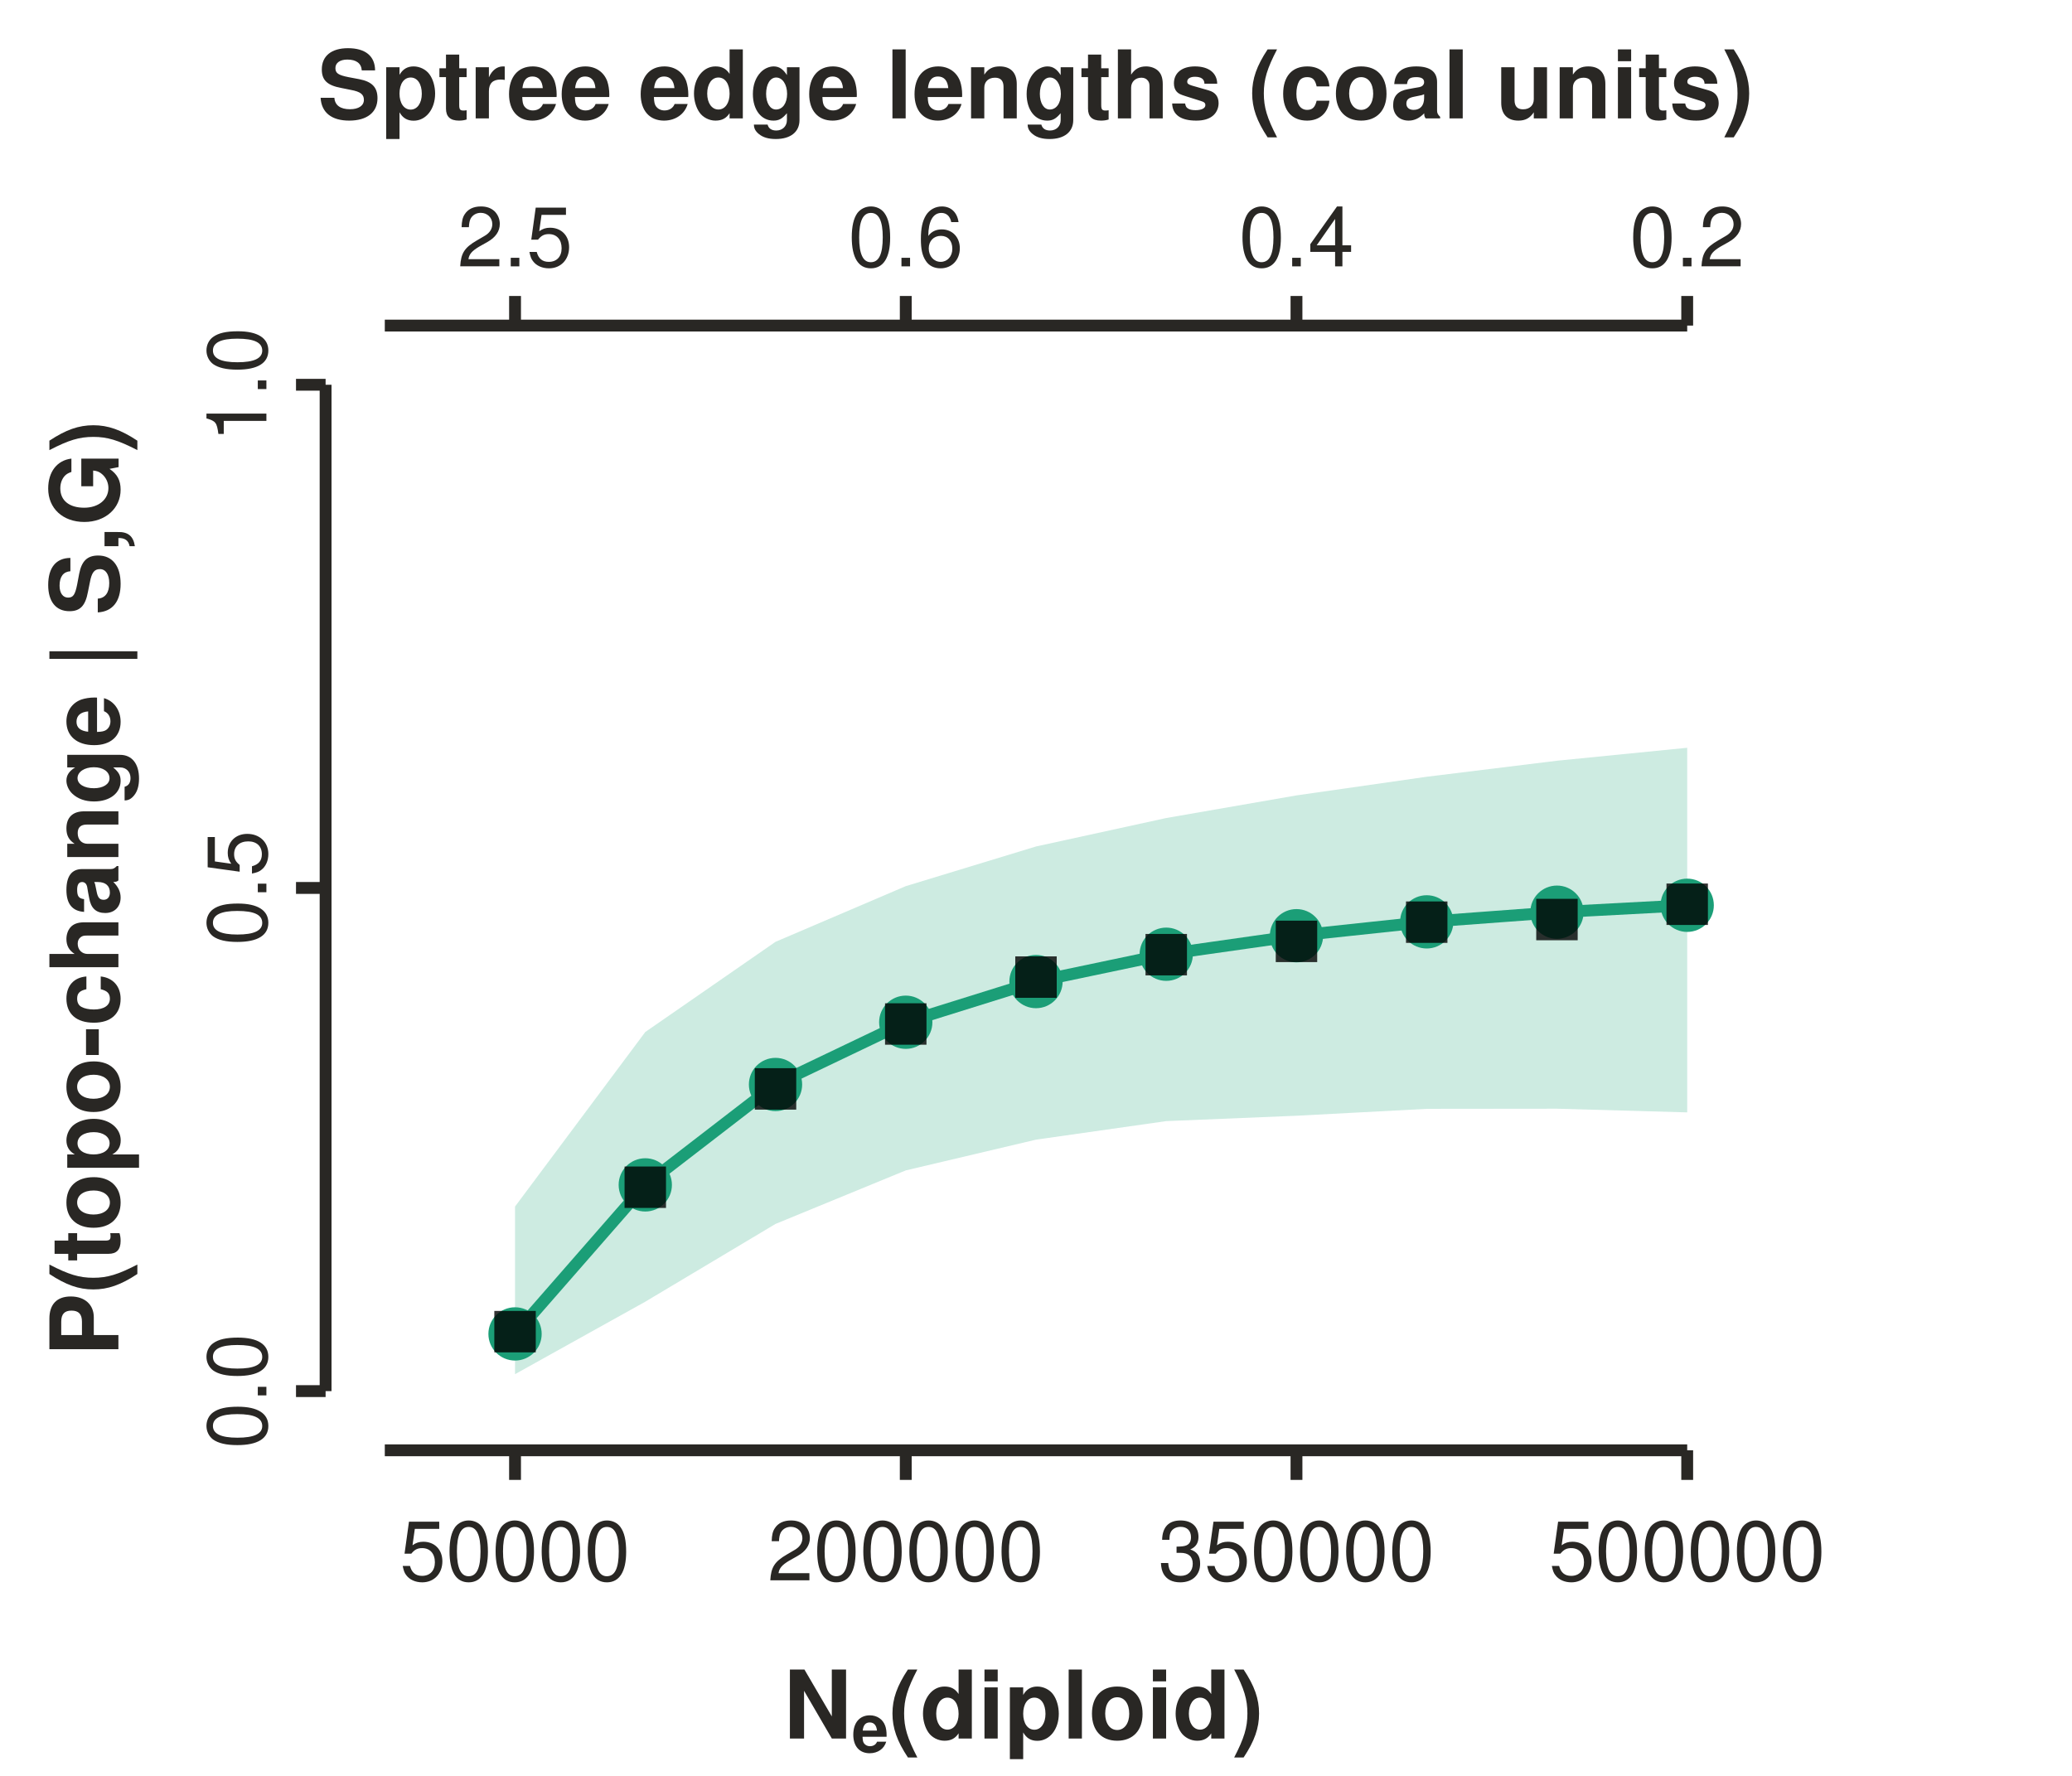
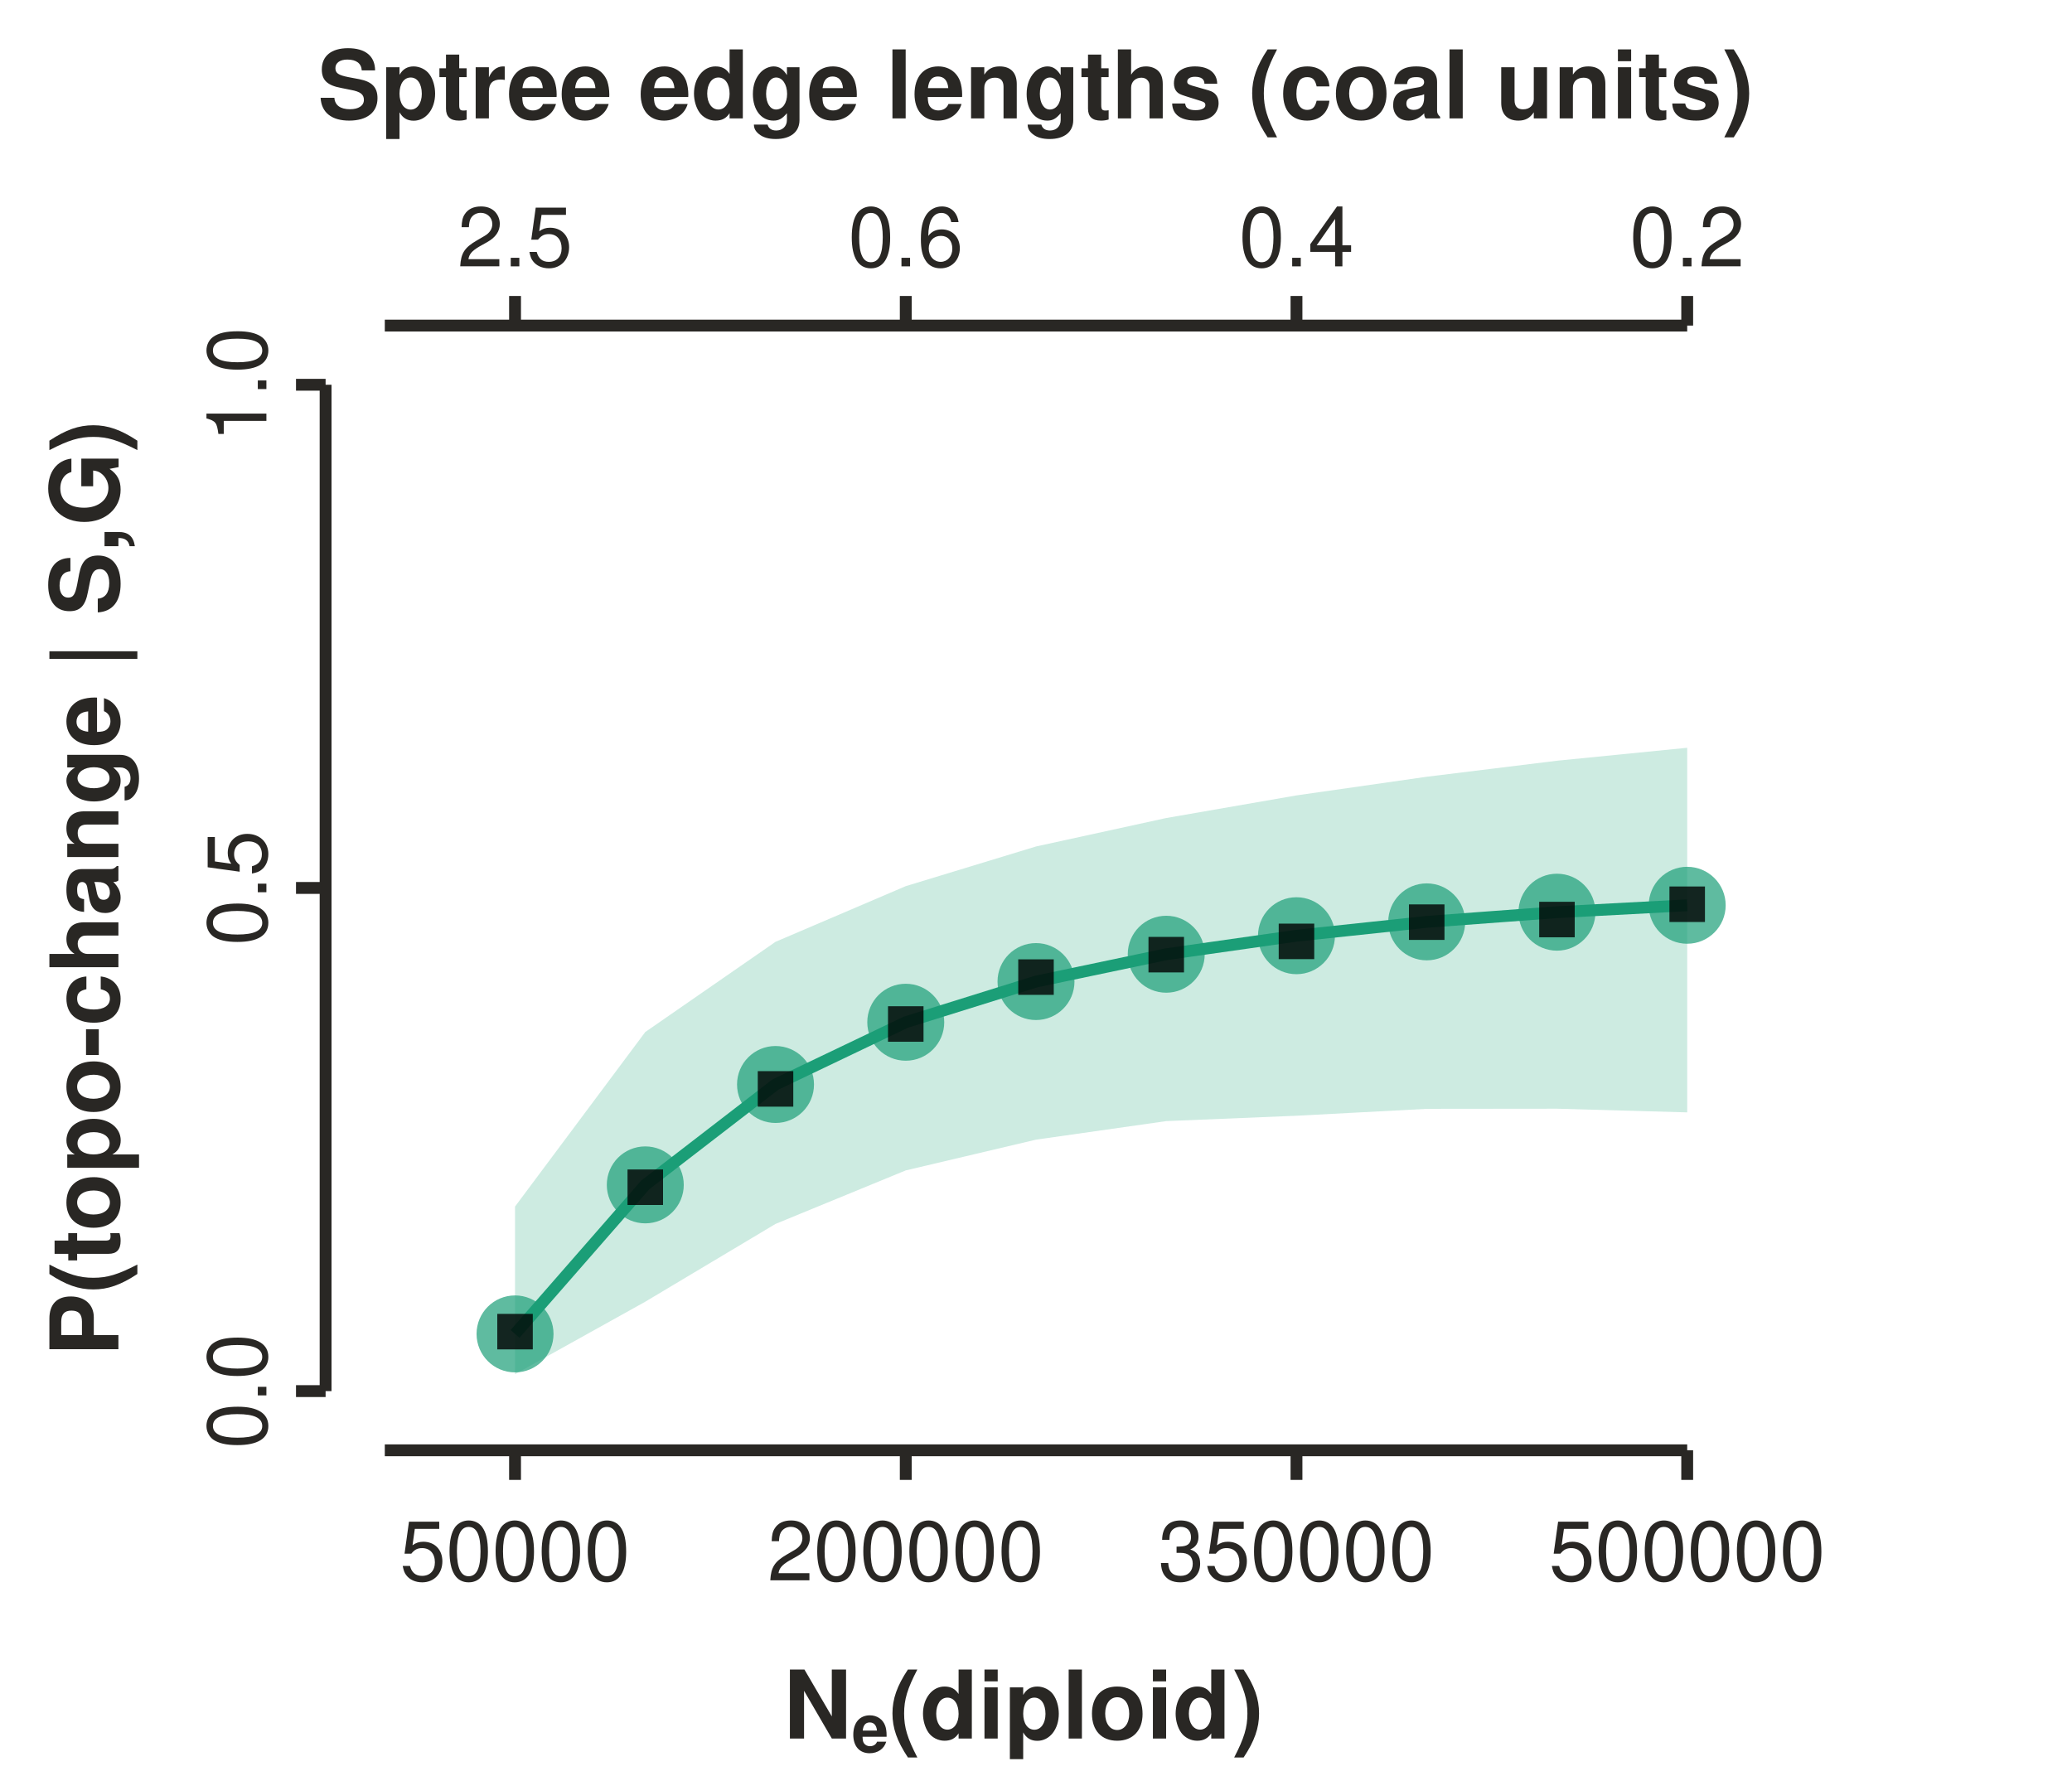
- <svg xmlns="http://www.w3.org/2000/svg" class="toyplot-canvas-Canvas" width="350.0px" height="300.0px" viewBox="0 0 350.0 300.0" preserveAspectRatio="xMidYMid meet" style="background-color:transparent;border-color:#292724;border-style:none;border-width:1.0;fill:rgb(16.1%,15.3%,14.1%);fill-opacity:1.0;font-family:Helvetica;font-size:12px;opacity:1.0;stroke:rgb(16.1%,15.3%,14.1%);stroke-opacity:1.0;stroke-width:1.0" id="tc75a51d0abc343fa82bc7060630290f5">
-   <g class="toyplot-coordinates-Cartesian" id="t49a8e6bcc9ab4e578d2c766983cf8037">
-     <clipPath id="t5adcab92199049eb89c91a1cd4a69c73">
+ <svg xmlns="http://www.w3.org/2000/svg" class="toyplot-canvas-Canvas" width="350.0px" height="300.0px" viewBox="0 0 350.0 300.0" preserveAspectRatio="xMidYMid meet" style="background-color:transparent;border-color:#292724;border-style:none;border-width:1.0;fill:rgb(16.1%,15.3%,14.1%);fill-opacity:1.0;font-family:Helvetica;font-size:12px;opacity:1.0;stroke:rgb(16.1%,15.3%,14.1%);stroke-opacity:1.0;stroke-width:1.0" id="taccb04b53a444a4ea4948d3e79aeba7a">
+   <g class="toyplot-coordinates-Cartesian" id="t00a4bb5d7cf44723925c17b0d95a9884">
+     <clipPath id="t35817f2dfa22494e94d2c22fea721b3c">
      <rect x="55.0" y="55.0" width="240.0" height="190.0" />
    </clipPath>
-     <g clip-path="url(#t5adcab92199049eb89c91a1cd4a69c73)">
-       <g class="toyplot-mark-FillBoundaries" style="stroke:none" id="td795f866ec5f45c8b990683269a6da93">
+     <g clip-path="url(#t35817f2dfa22494e94d2c22fea721b3c)">
+       <g class="toyplot-mark-FillBoundaries" style="stroke:none" id="t3e897605281746da9d4197fa36a6f84d">
        <polygon points="87.0,232.137 109.0,219.897 131.0,206.758 153.0,197.716 175.0,192.522 197.0,189.389 219.0,188.481 241.0,187.318 263.0,187.295 285.0,187.915 285.0,126.322 263.0,128.51 241.0,131.217 219.0,134.367 197.0,138.188 175.0,142.996 153.0,149.697 131.0,159.102 109.0,174.337 87.0,203.82" style="fill:rgb(40%,76.1%,64.7%);fill-opacity:1.0;opacity:0.33;stroke:none" />
      </g>
-       <g class="toyplot-mark-Plot" style="fill:none" id="t7ddf4c78b2d948509ce26a6be932eca9">
+       <g class="toyplot-mark-Plot" style="fill:none" id="t0203a15d00b04fb3bafc59041d7e84db">
        <g class="toyplot-Series">
          <path d="M 87.0 225.338 L 109.0 200.162 L 131.0 183.203 L 153.0 172.687 L 175.0 165.817 L 197.0 161.199 L 219.0 158.071 L 241.0 155.73 L 263.0 154.097 L 285.0 152.928" style="stroke:rgb(10.6%,62%,46.7%);stroke-opacity:1.0;stroke-width:2.0" />
        </g>
      </g>
-       <g class="toyplot-mark-Point" id="tac94f32b8cb14dfc87b26e48564e1257">
+       <g class="toyplot-mark-Point" id="tc4b3817160b44c75b968455d7d6e4121">
        <g class="toyplot-Series">
-           <g style="fill:rgb(10.6%,62%,46.7%);fill-opacity:1.0;opacity:1.0;stroke:rgb(10.6%,62%,46.7%);stroke-opacity:1.0" class="toyplot-Datum" transform="translate(87.0, 225.3376)">
-             <circle r="4.0" />
+           <g style="fill:rgb(10.6%,62%,46.7%);fill-opacity:1.0;opacity:0.7;stroke:rgb(10.6%,62%,46.7%);stroke-opacity:1.0" class="toyplot-Datum" transform="translate(87.0, 225.3376)">
+             <circle r="6.0" />
          </g>
-           <g style="fill:rgb(10.6%,62%,46.7%);fill-opacity:1.0;opacity:1.0;stroke:rgb(10.6%,62%,46.7%);stroke-opacity:1.0" class="toyplot-Datum" transform="translate(109.0, 200.1616)">
-             <circle r="4.0" />
+           <g style="fill:rgb(10.6%,62%,46.7%);fill-opacity:1.0;opacity:0.7;stroke:rgb(10.6%,62%,46.7%);stroke-opacity:1.0" class="toyplot-Datum" transform="translate(109.0, 200.1616)">
+             <circle r="6.0" />
          </g>
-           <g style="fill:rgb(10.6%,62%,46.7%);fill-opacity:1.0;opacity:1.0;stroke:rgb(10.6%,62%,46.7%);stroke-opacity:1.0" class="toyplot-Datum" transform="translate(131.0, 183.2027)">
-             <circle r="4.0" />
+           <g style="fill:rgb(10.6%,62%,46.7%);fill-opacity:1.0;opacity:0.7;stroke:rgb(10.6%,62%,46.7%);stroke-opacity:1.0" class="toyplot-Datum" transform="translate(131.0, 183.2027)">
+             <circle r="6.0" />
          </g>
-           <g style="fill:rgb(10.6%,62%,46.7%);fill-opacity:1.0;opacity:1.0;stroke:rgb(10.6%,62%,46.7%);stroke-opacity:1.0" class="toyplot-Datum" transform="translate(153.0, 172.687)">
-             <circle r="4.0" />
+           <g style="fill:rgb(10.6%,62%,46.7%);fill-opacity:1.0;opacity:0.7;stroke:rgb(10.6%,62%,46.7%);stroke-opacity:1.0" class="toyplot-Datum" transform="translate(153.0, 172.687)">
+             <circle r="6.0" />
          </g>
-           <g style="fill:rgb(10.6%,62%,46.7%);fill-opacity:1.0;opacity:1.0;stroke:rgb(10.6%,62%,46.7%);stroke-opacity:1.0" class="toyplot-Datum" transform="translate(175.0, 165.8171)">
-             <circle r="4.0" />
+           <g style="fill:rgb(10.6%,62%,46.7%);fill-opacity:1.0;opacity:0.7;stroke:rgb(10.6%,62%,46.7%);stroke-opacity:1.0" class="toyplot-Datum" transform="translate(175.0, 165.8171)">
+             <circle r="6.0" />
          </g>
-           <g style="fill:rgb(10.6%,62%,46.7%);fill-opacity:1.0;opacity:1.0;stroke:rgb(10.6%,62%,46.7%);stroke-opacity:1.0" class="toyplot-Datum" transform="translate(197.0, 161.1991)">
-             <circle r="4.0" />
+           <g style="fill:rgb(10.6%,62%,46.7%);fill-opacity:1.0;opacity:0.7;stroke:rgb(10.6%,62%,46.7%);stroke-opacity:1.0" class="toyplot-Datum" transform="translate(197.0, 161.1991)">
+             <circle r="6.0" />
          </g>
-           <g style="fill:rgb(10.6%,62%,46.7%);fill-opacity:1.0;opacity:1.0;stroke:rgb(10.6%,62%,46.7%);stroke-opacity:1.0" class="toyplot-Datum" transform="translate(219.0, 158.0713)">
-             <circle r="4.0" />
+           <g style="fill:rgb(10.6%,62%,46.7%);fill-opacity:1.0;opacity:0.7;stroke:rgb(10.6%,62%,46.7%);stroke-opacity:1.0" class="toyplot-Datum" transform="translate(219.0, 158.0713)">
+             <circle r="6.0" />
          </g>
-           <g style="fill:rgb(10.6%,62%,46.7%);fill-opacity:1.0;opacity:1.0;stroke:rgb(10.6%,62%,46.7%);stroke-opacity:1.0" class="toyplot-Datum" transform="translate(241.0, 155.7303)">
-             <circle r="4.0" />
+           <g style="fill:rgb(10.6%,62%,46.7%);fill-opacity:1.0;opacity:0.7;stroke:rgb(10.6%,62%,46.7%);stroke-opacity:1.0" class="toyplot-Datum" transform="translate(241.0, 155.7303)">
+             <circle r="6.0" />
          </g>
-           <g style="fill:rgb(10.6%,62%,46.7%);fill-opacity:1.0;opacity:1.0;stroke:rgb(10.6%,62%,46.7%);stroke-opacity:1.0" class="toyplot-Datum" transform="translate(263.0, 154.0967)">
-             <circle r="4.0" />
+           <g style="fill:rgb(10.6%,62%,46.7%);fill-opacity:1.0;opacity:0.7;stroke:rgb(10.6%,62%,46.7%);stroke-opacity:1.0" class="toyplot-Datum" transform="translate(263.0, 154.0967)">
+             <circle r="6.0" />
          </g>
-           <g style="fill:rgb(10.6%,62%,46.7%);fill-opacity:1.0;opacity:1.0;stroke:rgb(10.6%,62%,46.7%);stroke-opacity:1.0" class="toyplot-Datum" transform="translate(285.0, 152.9285)">
-             <circle r="4.0" />
+           <g style="fill:rgb(10.6%,62%,46.7%);fill-opacity:1.0;opacity:0.7;stroke:rgb(10.6%,62%,46.7%);stroke-opacity:1.0" class="toyplot-Datum" transform="translate(285.0, 152.9285)">
+             <circle r="6.0" />
          </g>
        </g>
      </g>
-       <g class="toyplot-mark-Point" id="t4072cf654db34e6da88bf0cb617a245c">
+       <g class="toyplot-mark-Point" id="ta66b047bc2a647b8a58fdb00eb4f5202">
        <g class="toyplot-Series">
          <g style="fill:rgb(0%,0%,0%);fill-opacity:1.0;opacity:0.8;stroke:none" class="toyplot-Datum" transform="translate(87.0, 224.953)">
-             <rect x="-3.5" y="-3.5" width="7.0" height="7.0" />
+             <rect x="-3.0" y="-3.0" width="6.0" height="6.0" />
          </g>
          <g style="fill:rgb(0%,0%,0%);fill-opacity:1.0;opacity:0.8;stroke:none" class="toyplot-Datum" transform="translate(109.0, 200.558)">
-             <rect x="-3.5" y="-3.5" width="7.0" height="7.0" />
+             <rect x="-3.0" y="-3.0" width="6.0" height="6.0" />
          </g>
          <g style="fill:rgb(0%,0%,0%);fill-opacity:1.0;opacity:0.8;stroke:none" class="toyplot-Datum" transform="translate(131.0, 183.949)">
-             <rect x="-3.5" y="-3.5" width="7.0" height="7.0" />
+             <rect x="-3.0" y="-3.0" width="6.0" height="6.0" />
          </g>
          <g style="fill:rgb(0%,0%,0%);fill-opacity:1.0;opacity:0.8;stroke:none" class="toyplot-Datum" transform="translate(153.0, 172.984)">
-             <rect x="-3.5" y="-3.5" width="7.0" height="7.0" />
+             <rect x="-3.0" y="-3.0" width="6.0" height="6.0" />
          </g>
          <g style="fill:rgb(0%,0%,0%);fill-opacity:1.0;opacity:0.8;stroke:none" class="toyplot-Datum" transform="translate(175.0, 165.062)">
-             <rect x="-3.5" y="-3.5" width="7.0" height="7.0" />
+             <rect x="-3.0" y="-3.0" width="6.0" height="6.0" />
          </g>
          <g style="fill:rgb(0%,0%,0%);fill-opacity:1.0;opacity:0.8;stroke:none" class="toyplot-Datum" transform="translate(197.0, 161.271)">
-             <rect x="-3.5" y="-3.5" width="7.0" height="7.0" />
+             <rect x="-3.0" y="-3.0" width="6.0" height="6.0" />
          </g>
          <g style="fill:rgb(0%,0%,0%);fill-opacity:1.0;opacity:0.8;stroke:none" class="toyplot-Datum" transform="translate(219.0, 159.027)">
-             <rect x="-3.5" y="-3.5" width="7.0" height="7.0" />
+             <rect x="-3.0" y="-3.0" width="6.0" height="6.0" />
          </g>
          <g style="fill:rgb(0%,0%,0%);fill-opacity:1.0;opacity:0.8;stroke:none" class="toyplot-Datum" transform="translate(241.0, 155.78)">
-             <rect x="-3.5" y="-3.5" width="7.0" height="7.0" />
+             <rect x="-3.0" y="-3.0" width="6.0" height="6.0" />
          </g>
          <g style="fill:rgb(0%,0%,0%);fill-opacity:1.0;opacity:0.8;stroke:none" class="toyplot-Datum" transform="translate(263.0, 155.338)">
-             <rect x="-3.5" y="-3.5" width="7.0" height="7.0" />
+             <rect x="-3.0" y="-3.0" width="6.0" height="6.0" />
          </g>
          <g style="fill:rgb(0%,0%,0%);fill-opacity:1.0;opacity:0.8;stroke:none" class="toyplot-Datum" transform="translate(285.0, 152.754)">
-             <rect x="-3.5" y="-3.5" width="7.0" height="7.0" />
+             <rect x="-3.0" y="-3.0" width="6.0" height="6.0" />
          </g>
        </g>
      </g>
    </g>
-     <g class="toyplot-coordinates-Axis" id="t319e8b58621641acb387e406f0bcf4c4" transform="translate(65.0,235.0)translate(0,10.0)">
+     <g class="toyplot-coordinates-Axis" id="te41b9f0d0fb64ebb9aac63187c2967fa" transform="translate(65.0,235.0)translate(0,10.0)">
      <line x1="0" y1="0" x2="220.0" y2="0" style="stroke-width:2" />
      <g>
        <line x1="22.0" y1="5.0" x2="22.0" y2="0" style="stroke-width:2" />
        <line x1="88.0" y1="5.0" x2="88.0" y2="0" style="stroke-width:2" />
        <line x1="154.0" y1="5.0" x2="154.0" y2="0" style="stroke-width:2" />
        <line x1="220.0" y1="5.0" x2="220.0" y2="0" style="stroke-width:2" />
      </g>
      <g>
        <g transform="translate(22.0,10.0)">
          <text x="-19.46" y="11.977" style="fill:rgb(16.1%,15.3%,14.1%);fill-opacity:1.0;font-family:helvetica;font-size:14.0px;font-weight:normal;stroke:none;vertical-align:baseline;white-space:pre">50000</text>
        </g>
        <g transform="translate(88.0,10.0)">
          <text x="-23.352" y="11.977" style="fill:rgb(16.1%,15.3%,14.1%);fill-opacity:1.0;font-family:helvetica;font-size:14.0px;font-weight:normal;stroke:none;vertical-align:baseline;white-space:pre">200000</text>
        </g>
        <g transform="translate(154.0,10.0)">
          <text x="-23.352" y="11.977" style="fill:rgb(16.1%,15.3%,14.1%);fill-opacity:1.0;font-family:helvetica;font-size:14.0px;font-weight:normal;stroke:none;vertical-align:baseline;white-space:pre">350000</text>
        </g>
        <g transform="translate(220.0,10.0)">
          <text x="-23.352" y="11.977" style="fill:rgb(16.1%,15.3%,14.1%);fill-opacity:1.0;font-family:helvetica;font-size:14.0px;font-weight:normal;stroke:none;vertical-align:baseline;white-space:pre">500000</text>
        </g>
      </g>
      <g transform="translate(110.0,35.0)">
        <text x="-42.666" y="13.688" style="fill:rgb(16.1%,15.3%,14.1%);fill-opacity:1.0;font-family:helvetica;font-size:16.0px;font-weight:bold;stroke:none;vertical-align:baseline;white-space:pre">N</text>
        <text x="-31.114" y="15.928" style="fill:rgb(16.1%,15.3%,14.1%);fill-opacity:1.0;font-family:helvetica;font-size:11.2px;font-weight:bold;stroke:none;vertical-align:baseline;white-space:pre">e</text>
        <text x="-24.886" y="13.688" style="fill:rgb(16.1%,15.3%,14.1%);fill-opacity:1.0;font-family:helvetica;font-size:16.0px;font-weight:bold;stroke:none;vertical-align:baseline;white-space:pre"> (diploid)</text>
      </g>
      <g class="toyplot-coordinates-Axis-coordinates" style="visibility:hidden" transform="">
        <line x1="0" x2="0" y1="-5.0" y2="7.5" style="stroke:rgb(43.9%,50.2%,56.5%);stroke-opacity:1.0;stroke-width:1.0" />
        <text x="0" y="-10.0" style="alignment-baseline:alphabetic;fill:rgb(43.9%,50.2%,56.5%);fill-opacity:1.0;font-size:10px;font-weight:normal;stroke:none;text-anchor:middle" />
      </g>
    </g>
-     <g class="toyplot-coordinates-Axis" id="t5f7e840fdbbd4b268cd52ea31b870fba" transform="translate(65.0,235.0)rotate(-90.0)translate(0,-10.0)">
+     <g class="toyplot-coordinates-Axis" id="tc6531ebb690b4f4b9ab05dc0a5c22a00" transform="translate(65.0,235.0)rotate(-90.0)translate(0,-10.0)">
      <line x1="0" y1="0" x2="170.0" y2="0" style="stroke-width:2" />
      <g>
        <line x1="0.0" y1="-5.0" x2="0.0" y2="0" style="stroke-width:2" />
        <line x1="85.0" y1="-5.0" x2="85.0" y2="0" style="stroke-width:2" />
        <line x1="170.0" y1="-5.0" x2="170.0" y2="0" style="stroke-width:2" />
      </g>
      <g>
        <g transform="translate(0.0,-10.0)">
          <text x="-9.73" y="0.0" style="fill:rgb(16.1%,15.3%,14.1%);fill-opacity:1.0;font-family:helvetica;font-size:14.0px;font-weight:normal;stroke:none;vertical-align:baseline;white-space:pre">0.0</text>
        </g>
        <g transform="translate(85.0,-10.0)">
          <text x="-9.73" y="0.0" style="fill:rgb(16.1%,15.3%,14.1%);fill-opacity:1.0;font-family:helvetica;font-size:14.0px;font-weight:normal;stroke:none;vertical-align:baseline;white-space:pre">0.5</text>
        </g>
        <g transform="translate(170.0,-10.0)">
          <text x="-9.73" y="0.0" style="fill:rgb(16.1%,15.3%,14.1%);fill-opacity:1.0;font-family:helvetica;font-size:14.0px;font-weight:normal;stroke:none;vertical-align:baseline;white-space:pre">1.0</text>
        </g>
      </g>
      <g transform="translate(85.0,-35.0)">
        <text x="-79.136" y="0.0" style="fill:rgb(16.1%,15.3%,14.1%);fill-opacity:1.0;font-family:helvetica;font-size:16.0px;font-weight:bold;stroke:none;vertical-align:baseline;white-space:pre">P(topo-change | S,G)</text>
      </g>
      <g class="toyplot-coordinates-Axis-coordinates" style="visibility:hidden" transform="">
        <line x1="0" x2="0" y1="5.0" y2="-7.5" style="stroke:rgb(43.9%,50.2%,56.5%);stroke-opacity:1.0;stroke-width:1.0" />
        <text x="0" y="10.0" style="alignment-baseline:hanging;fill:rgb(43.9%,50.2%,56.5%);fill-opacity:1.0;font-size:10px;font-weight:normal;stroke:none;text-anchor:middle" />
      </g>
    </g>
  </g>
-   <g class="toyplot-coordinates-Cartesian" id="t1dc1480a60364802b494ee2e74c26afa">
-     <clipPath id="tea2a40e641c4405aa311580be2506b01">
+   <g class="toyplot-coordinates-Cartesian" id="t3aa2e566340c4b9f8564e27a8ee1b82d">
+     <clipPath id="t796a33f2a7774208aa2993784888e1c5">
      <rect x="55.0" y="55.0" width="240.0" height="190.0" />
    </clipPath>
-     <g clip-path="url(#tea2a40e641c4405aa311580be2506b01)" />
-     <g class="toyplot-coordinates-Axis" id="tf63b84158dbc49fe9ad161989e20927f" transform="translate(65.0,65.0)translate(0,-10.0)">
+     <g clip-path="url(#t796a33f2a7774208aa2993784888e1c5)" />
+     <g class="toyplot-coordinates-Axis" id="t3f7b12231a5a4a1480e282029863d70e" transform="translate(65.0,65.0)translate(0,-10.0)">
      <line x1="0" y1="0" x2="220.0" y2="0" style="stroke-width:2" />
      <g>
        <line x1="22" y1="-5.0" x2="22" y2="0" style="stroke-width:2" />
        <line x1="88" y1="-5.0" x2="88" y2="0" style="stroke-width:2" />
        <line x1="154" y1="-5.0" x2="154" y2="0" style="stroke-width:2" />
        <line x1="220.0" y1="-5.0" x2="220.0" y2="0" style="stroke-width:2" />
      </g>
      <g>
        <g transform="translate(22.0002,-10.0)">
          <text x="-9.73" y="0.0" style="fill:rgb(16.1%,15.3%,14.1%);fill-opacity:1.0;font-family:helvetica;font-size:14.0px;font-weight:normal;stroke:none;vertical-align:baseline;white-space:pre">2.5</text>
        </g>
        <g transform="translate(88.00013,-10.0)">
          <text x="-9.73" y="0.0" style="fill:rgb(16.1%,15.3%,14.1%);fill-opacity:1.0;font-family:helvetica;font-size:14.0px;font-weight:normal;stroke:none;vertical-align:baseline;white-space:pre">0.6</text>
        </g>
        <g transform="translate(154.0001,-10.0)">
          <text x="-9.73" y="0.0" style="fill:rgb(16.1%,15.3%,14.1%);fill-opacity:1.0;font-family:helvetica;font-size:14.0px;font-weight:normal;stroke:none;vertical-align:baseline;white-space:pre">0.4</text>
        </g>
        <g transform="translate(220.0,-10.0)">
          <text x="-9.73" y="0.0" style="fill:rgb(16.1%,15.3%,14.1%);fill-opacity:1.0;font-family:helvetica;font-size:14.0px;font-weight:normal;stroke:none;vertical-align:baseline;white-space:pre">0.2</text>
        </g>
      </g>
      <g transform="translate(110.0,-35.0)">
        <text x="-121.36" y="0.0" style="fill:rgb(16.1%,15.3%,14.1%);fill-opacity:1.0;font-family:helvetica;font-size:16.0px;font-weight:bold;stroke:none;vertical-align:baseline;white-space:pre">Sptree edge lengths (coal units)</text>
      </g>
      <g class="toyplot-coordinates-Axis-coordinates" style="visibility:hidden" transform="">
        <line x1="0" x2="0" y1="5.0" y2="-7.5" style="stroke:rgb(43.9%,50.2%,56.5%);stroke-opacity:1.0;stroke-width:1.0" />
        <text x="0" y="10.0" style="alignment-baseline:hanging;fill:rgb(43.9%,50.2%,56.5%);fill-opacity:1.0;font-size:10px;font-weight:normal;stroke:none;text-anchor:middle" />
      </g>
    </g>
  </g>
</svg>
